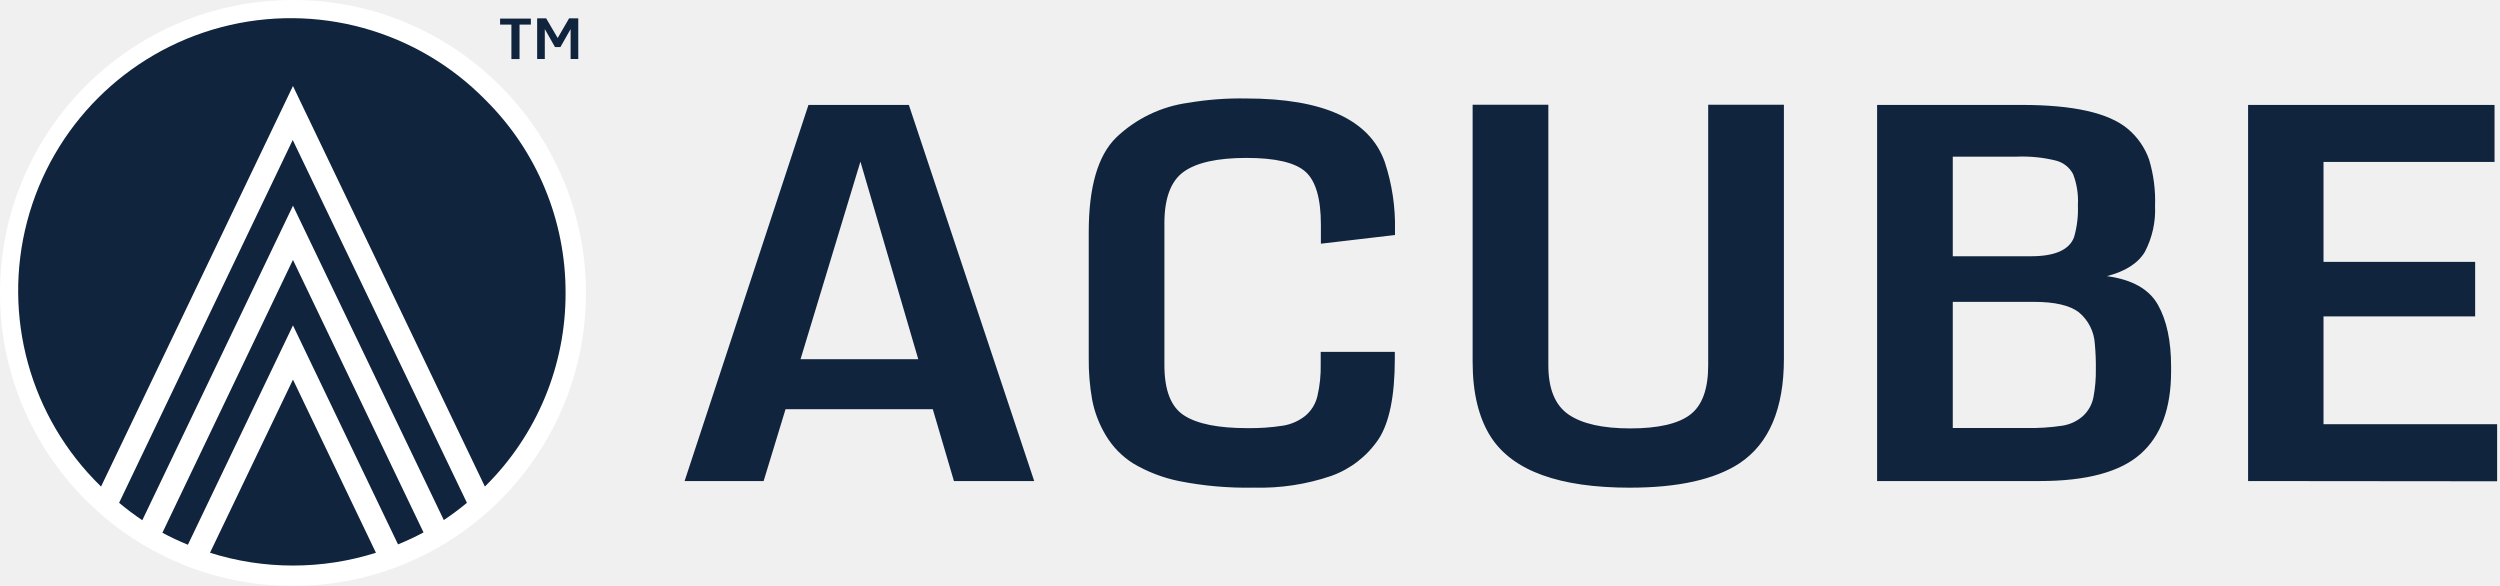
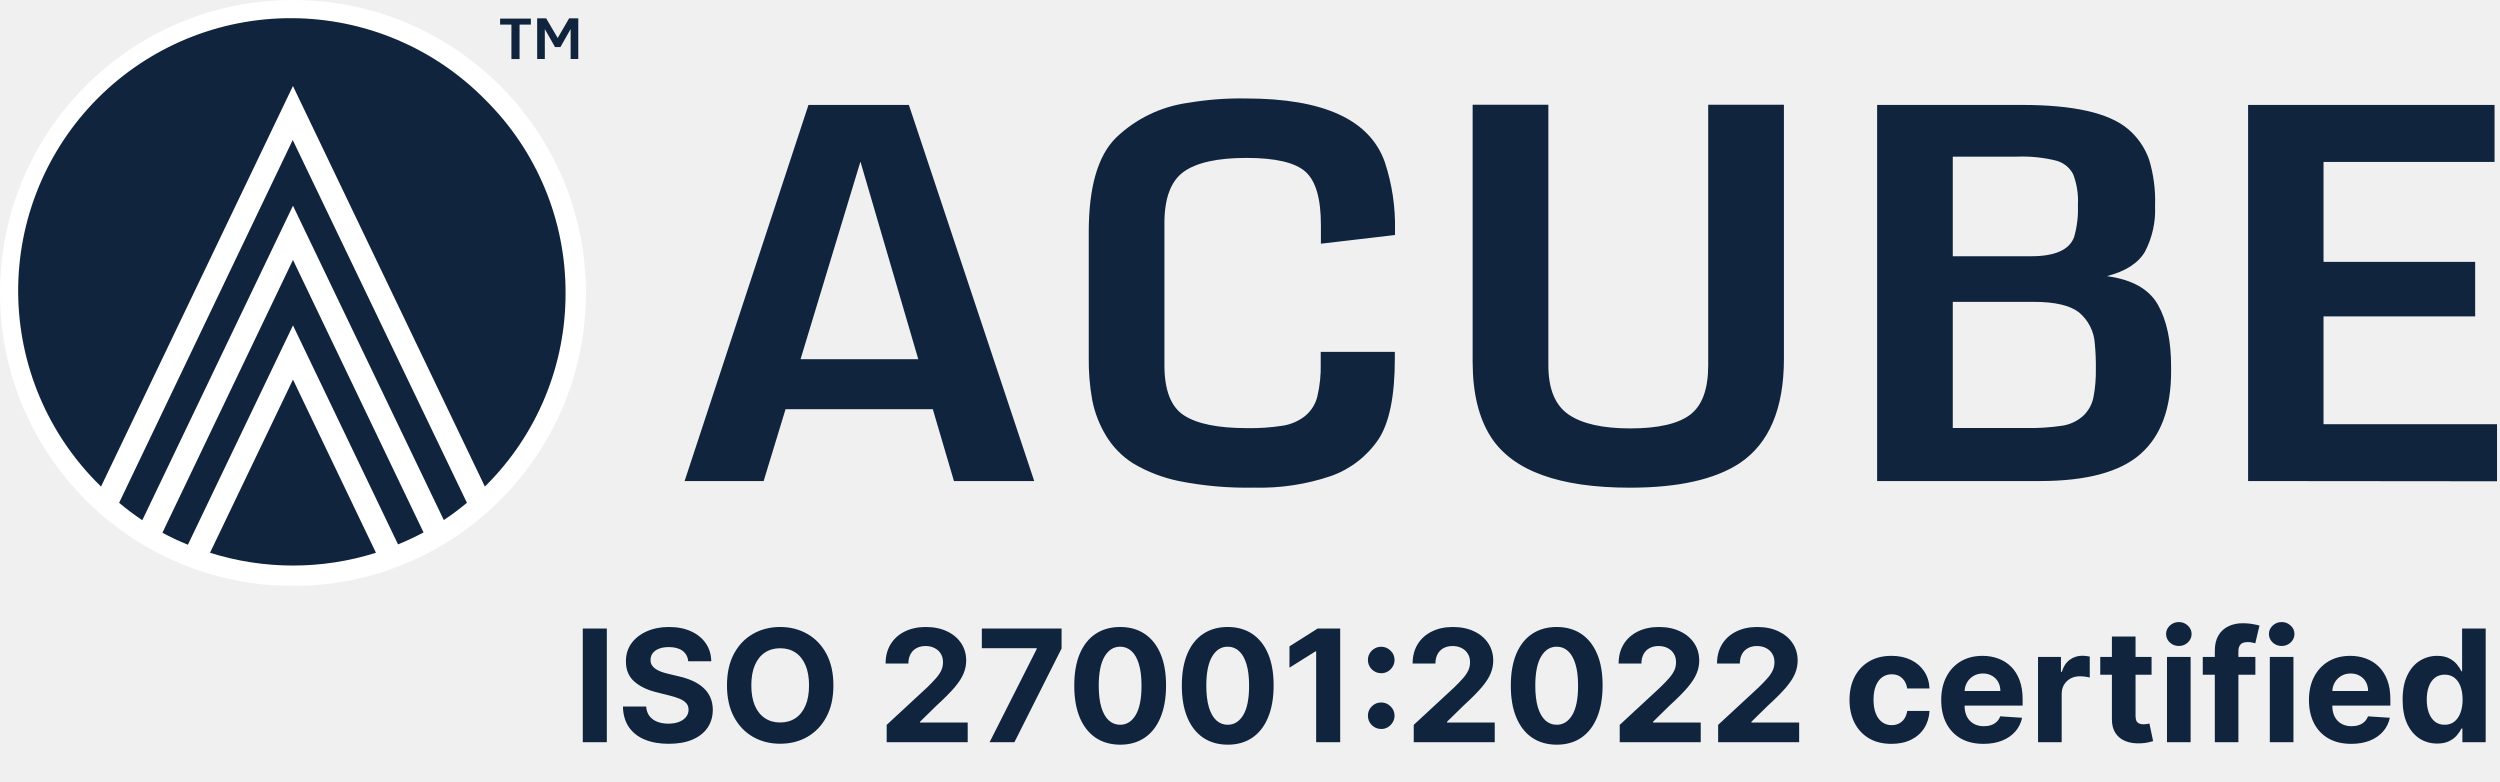
- <svg xmlns="http://www.w3.org/2000/svg" width="192" height="45" fill="none">
-   <g clip-path="url(#a)">
-     <path fill="#fff" d="M22.5 45C34.926 45 45 34.926 45 22.5S34.926 0 22.5 0 0 10.074 0 22.5 10.074 45 22.5 45Z" />
-     <path fill="#10243E" d="M43.436 22.5a20.785 20.785 0 0 1-6.133 14.804l-.064.064-14.74-30.762L7.76 37.368l-.064-.064A20.937 20.937 0 1 1 37.303 7.696 20.785 20.785 0 0 1 43.436 22.5Z" />
-     <path fill="#10243E" d="M35.86 38.616c-.569.472-1.16.914-1.775 1.324L22.5 15.799 10.928 39.954a21.482 21.482 0 0 1-1.78-1.338l13.333-27.865L35.86 38.616Z" />
-     <path fill="#10243E" d="M32.527 40.89c-.637.34-1.29.647-1.959.919L22.5 24.99 14.43 41.836a20.654 20.654 0 0 1-1.958-.92L22.5 19.963l10.027 20.927Z" />
-     <path fill="#10243E" d="M28.872 42.452a21.149 21.149 0 0 1-12.744 0l6.372-13.3 6.372 13.3ZM39.276 4.535V1.887h-.869v-.46h2.363v.46h-.869v2.648h-.625ZM41.253 4.533V1.406h.69l.887 1.513.878-1.513h.703v3.127h-.588v-2.3l-.782 1.38h-.418l-.782-1.38v2.3h-.588ZM52.577 36.944 62.09 8.058h7.71l9.627 28.886h-6.165l-1.623-5.517h-11.31l-1.682 5.517h-6.069Zm8.905-9.36h9.04L66.08 12.411l-4.598 15.171ZM96.304 37.45a26.632 26.632 0 0 1-5.761-.505 11.343 11.343 0 0 1-3.512-1.352 6.437 6.437 0 0 1-2.106-2.16 8.385 8.385 0 0 1-1.044-2.713 17.284 17.284 0 0 1-.266-3.25v-9.655c0-3.445.699-5.859 2.096-7.241a9.94 9.94 0 0 1 5.554-2.68 24.037 24.037 0 0 1 4.423-.332c5.961 0 9.516 1.63 10.666 4.892.558 1.69.822 3.462.781 5.241v.354l-5.691.667v-1.458c0-2.009-.396-3.37-1.187-4.073-.79-.703-2.298-1.057-4.528-1.057-2.23 0-3.839.358-4.823 1.066-.984.708-1.48 2.028-1.48 3.945v10.905c0 1.931.506 3.22 1.517 3.866 1.011.647 2.62.97 4.823.97a16.09 16.09 0 0 0 2.758-.188 3.675 3.675 0 0 0 1.701-.74c.472-.386.804-.916.947-1.508.193-.82.279-1.66.258-2.501v-.92h5.692v.524c0 2.86-.42 4.926-1.26 6.198a7.358 7.358 0 0 1-3.632 2.809 16.92 16.92 0 0 1-5.926.896ZM125.18 37.454c-5.425 0-8.981-1.29-10.666-3.871-.944-1.462-1.416-3.393-1.416-5.793V8.044h5.815v20.003c0 1.812.515 3.076 1.554 3.789 1.039.712 2.621 1.066 4.745 1.066s3.678-.354 4.597-1.057c.92-.704 1.38-1.959 1.38-3.798V8.044h5.815V27.55c0 3.837-1.135 6.513-3.406 8.027-1.907 1.25-4.713 1.876-8.418 1.876ZM144.162 36.944V8.058h11.117c3.963 0 6.675.613 8.137 1.839a5.447 5.447 0 0 1 1.632 2.35c.348 1.153.504 2.357.46 3.562a6.93 6.93 0 0 1-.781 3.531c-.525.878-1.495 1.503-2.92 1.867 1.931.26 3.237.991 3.917 2.193.681 1.201 1.019 2.793 1.016 4.776v.35c0 2.844-.783 4.957-2.349 6.34-1.566 1.382-4.136 2.075-7.71 2.078h-12.519Zm5.811-17.264h6.009c1.839 0 2.941-.489 3.306-1.466.23-.797.329-1.627.294-2.455a5.733 5.733 0 0 0-.363-2.377 2.06 2.06 0 0 0-1.32-1.048 10.747 10.747 0 0 0-2.993-.304h-4.933v7.65Zm0 13.19h5.637c.923.02 1.845-.038 2.758-.174a3.103 3.103 0 0 0 1.605-.745c.415-.385.697-.892.804-1.448.135-.712.197-1.436.184-2.161a17.7 17.7 0 0 0-.078-1.926 3.403 3.403 0 0 0-1.232-2.437c-.694-.529-1.839-.796-3.444-.796h-6.234v9.687ZM172.653 36.944V8.058h18.928v4.381h-13.135v7.673h11.646v4.189h-11.646v8.275h13.333v4.386l-19.126-.018Z" />
+ <svg xmlns="http://www.w3.org/2000/svg" width="192" height="60" viewBox="0 0 192 60" fill="none">
+   <g clip-path="url(#clip0_2348_30)">
+     <mask id="mask0_2348_30" style="mask-type:luminance" maskUnits="userSpaceOnUse" x="0" y="0" width="192" height="45">
+       <path d="M0 0H191.793V45H0V0Z" fill="white" />
+     </mask>
+     <g mask="url(#mask0_2348_30)">
+       <path d="M22.5 45C34.926 45 45 34.926 45 22.5C45 10.074 34.926 0 22.5 0C10.074 0 0 10.074 0 22.5C0 34.926 10.074 45 22.5 45Z" fill="white" />
+       <path d="M43.435 22.5C43.443 25.251 42.906 27.976 41.853 30.517C40.8 33.058 39.253 35.365 37.302 37.304L37.238 37.368L22.498 6.606L7.759 37.368L7.695 37.304C5.715 35.368 4.138 33.058 3.057 30.509C1.976 27.959 1.411 25.221 1.395 22.451C1.379 19.682 1.913 16.937 2.966 14.376C4.018 11.814 5.568 9.487 7.527 7.528C9.485 5.57 11.812 4.02 14.374 2.967C16.935 1.914 19.68 1.38 22.449 1.396C25.219 1.412 27.957 1.977 30.507 3.058C33.057 4.139 35.366 5.716 37.302 7.696C39.253 9.635 40.8 11.942 41.853 14.483C42.906 17.024 43.443 19.749 43.435 22.5Z" fill="#10243E" />
+       <path d="M35.86 38.616C35.291 39.088 34.7 39.53 34.085 39.94L22.5 15.799L10.928 39.954C10.312 39.539 9.718 39.093 9.148 38.616L22.481 10.751L35.86 38.616Z" fill="#10243E" />
+       <path d="M32.528 40.89C31.891 41.23 31.238 41.537 30.569 41.809L22.501 24.99L14.431 41.836C13.762 41.564 13.109 41.257 12.473 40.916L22.501 19.963L32.528 40.89Z" fill="#10243E" />
+       <path d="M28.873 42.452C24.726 43.762 20.276 43.762 16.129 42.452L22.501 29.152L28.873 42.452ZM39.277 4.535V1.887H38.408V1.427H40.771V1.887H39.902V4.535H39.277ZM41.254 4.533V1.406H41.944L42.831 2.919L43.709 1.406H44.412V4.533H43.824V2.233L43.042 3.613H42.624L41.842 2.233V4.533H41.254ZM52.578 36.944L62.091 8.058H69.801L79.428 36.944H73.263L71.64 31.427H60.33L58.648 36.944H52.578ZM61.483 27.584H70.523L66.081 12.411L61.483 27.582V27.584ZM96.305 37.45C94.372 37.491 92.44 37.322 90.544 36.945C89.306 36.693 88.119 36.236 87.032 35.593C86.169 35.05 85.447 34.31 84.926 33.433C84.423 32.596 84.069 31.678 83.882 30.72C83.691 29.648 83.602 28.559 83.616 27.47V17.815C83.616 14.37 84.315 11.956 85.712 10.574C87.232 9.114 89.177 8.176 91.266 7.894C92.727 7.647 94.207 7.536 95.689 7.562C101.65 7.562 105.205 9.192 106.355 12.454C106.913 14.144 107.177 15.916 107.136 17.695V18.049L101.445 18.716V17.258C101.445 15.249 101.049 13.888 100.258 13.185C99.468 12.482 97.96 12.128 95.73 12.128C93.5 12.128 91.891 12.486 90.907 13.194C89.923 13.902 89.427 15.222 89.427 17.139V28.044C89.427 29.975 89.933 31.264 90.944 31.91C91.955 32.557 93.564 32.88 95.767 32.88C96.69 32.897 97.613 32.834 98.525 32.692C99.146 32.595 99.731 32.34 100.226 31.952C100.698 31.566 101.03 31.036 101.173 30.444C101.366 29.624 101.452 28.784 101.431 27.943V27.023H107.123V27.547C107.123 30.407 106.703 32.473 105.863 33.745C104.983 35.045 103.71 36.029 102.231 36.554C100.325 37.203 98.318 37.506 96.305 37.45ZM125.181 37.454C119.756 37.454 116.2 36.164 114.515 33.583C113.571 32.121 113.099 30.19 113.099 27.79V8.044H118.914V28.047C118.914 29.859 119.429 31.123 120.468 31.836C121.507 32.548 123.089 32.902 125.213 32.902C127.337 32.902 128.891 32.548 129.81 31.845C130.73 31.141 131.19 29.886 131.19 28.047V8.044H137.005V27.55C137.005 31.387 135.87 34.063 133.599 35.577C131.692 36.827 128.886 37.454 125.181 37.454ZM144.163 36.944V8.058H155.28C159.243 8.058 161.955 8.671 163.417 9.897C164.161 10.521 164.724 11.332 165.049 12.247C165.397 13.4 165.553 14.604 165.509 15.809C165.566 17.034 165.296 18.253 164.728 19.34C164.203 20.218 163.233 20.843 161.808 21.207C163.739 21.467 165.045 22.198 165.725 23.4C166.406 24.601 166.744 26.193 166.741 28.176V28.526C166.741 31.37 165.958 33.483 164.392 34.866C162.826 36.248 160.256 36.941 156.682 36.944H144.163ZM149.974 19.68H155.983C157.822 19.68 158.924 19.191 159.289 18.214C159.519 17.417 159.618 16.587 159.583 15.759C159.631 14.95 159.508 14.14 159.22 13.382C159.086 13.124 158.899 12.897 158.672 12.717C158.444 12.536 158.181 12.406 157.9 12.334C156.921 12.093 155.914 11.991 154.907 12.03H149.974V19.68ZM149.974 32.87H155.611C156.534 32.89 157.456 32.832 158.369 32.696C158.965 32.609 159.523 32.35 159.974 31.951C160.389 31.566 160.671 31.059 160.778 30.503C160.913 29.791 160.975 29.067 160.962 28.342C160.971 27.699 160.945 27.056 160.884 26.416C160.858 25.947 160.735 25.488 160.523 25.069C160.311 24.649 160.014 24.278 159.652 23.979C158.958 23.45 157.813 23.183 156.208 23.183H149.974V32.87ZM172.654 36.944V8.058H191.582V12.439H178.447V20.112H190.093V24.301H178.447V32.576H191.78V36.962L172.654 36.944Z" fill="#10243E" />
+     </g>
  </g>
+   <path d="M46.604 48.273V57H44.758V48.273H46.604ZM52.856 50.783C52.822 50.439 52.676 50.172 52.417 49.981C52.159 49.791 51.808 49.696 51.365 49.696C51.064 49.696 50.809 49.739 50.602 49.824C50.395 49.906 50.235 50.021 50.125 50.169C50.017 50.317 49.963 50.484 49.963 50.672C49.957 50.828 49.99 50.965 50.061 51.081C50.135 51.197 50.235 51.298 50.363 51.383C50.491 51.466 50.639 51.538 50.806 51.601C50.974 51.66 51.153 51.712 51.343 51.754L52.127 51.942C52.508 52.027 52.858 52.141 53.176 52.283C53.494 52.425 53.77 52.599 54.002 52.807C54.235 53.014 54.416 53.258 54.544 53.54C54.674 53.821 54.741 54.144 54.744 54.507C54.741 55.041 54.605 55.504 54.335 55.896C54.068 56.285 53.681 56.588 53.176 56.804C52.673 57.017 52.066 57.124 51.356 57.124C50.652 57.124 50.038 57.016 49.515 56.8C48.995 56.584 48.589 56.264 48.297 55.841C48.007 55.415 47.855 54.888 47.841 54.26H49.626C49.646 54.553 49.73 54.797 49.877 54.993C50.028 55.186 50.228 55.332 50.478 55.432C50.731 55.528 51.017 55.577 51.335 55.577C51.647 55.577 51.919 55.531 52.149 55.44C52.382 55.349 52.562 55.223 52.69 55.061C52.818 54.899 52.882 54.713 52.882 54.503C52.882 54.307 52.824 54.142 52.707 54.008C52.593 53.875 52.426 53.761 52.204 53.668C51.985 53.574 51.717 53.489 51.399 53.412L50.449 53.173C49.713 52.994 49.132 52.715 48.706 52.334C48.279 51.953 48.068 51.44 48.071 50.795C48.068 50.267 48.209 49.805 48.492 49.41C48.779 49.016 49.173 48.707 49.673 48.486C50.173 48.264 50.741 48.153 51.377 48.153C52.025 48.153 52.591 48.264 53.074 48.486C53.559 48.707 53.937 49.016 54.207 49.41C54.477 49.805 54.616 50.263 54.625 50.783H52.856ZM64.005 52.636C64.005 53.588 63.825 54.398 63.464 55.065C63.106 55.733 62.617 56.243 61.998 56.595C61.381 56.945 60.688 57.119 59.918 57.119C59.143 57.119 58.447 56.943 57.83 56.591C57.214 56.239 56.727 55.729 56.369 55.061C56.011 54.394 55.832 53.585 55.832 52.636C55.832 51.685 56.011 50.875 56.369 50.207C56.727 49.54 57.214 49.031 57.83 48.682C58.447 48.33 59.143 48.153 59.918 48.153C60.688 48.153 61.381 48.33 61.998 48.682C62.617 49.031 63.106 49.54 63.464 50.207C63.825 50.875 64.005 51.685 64.005 52.636ZM62.134 52.636C62.134 52.02 62.042 51.5 61.857 51.077C61.675 50.653 61.418 50.332 61.086 50.114C60.754 49.895 60.364 49.785 59.918 49.785C59.472 49.785 59.083 49.895 58.751 50.114C58.418 50.332 58.16 50.653 57.975 51.077C57.793 51.5 57.702 52.02 57.702 52.636C57.702 53.253 57.793 53.773 57.975 54.196C58.16 54.619 58.418 54.94 58.751 55.159C59.083 55.378 59.472 55.487 59.918 55.487C60.364 55.487 60.754 55.378 61.086 55.159C61.418 54.94 61.675 54.619 61.857 54.196C62.042 53.773 62.134 53.253 62.134 52.636ZM68.098 57V55.67L71.204 52.794C71.469 52.538 71.69 52.308 71.869 52.104C72.051 51.899 72.189 51.699 72.283 51.503C72.376 51.304 72.423 51.09 72.423 50.859C72.423 50.604 72.365 50.383 72.249 50.199C72.132 50.011 71.973 49.868 71.771 49.769C71.57 49.666 71.341 49.615 71.085 49.615C70.818 49.615 70.585 49.669 70.386 49.777C70.188 49.885 70.034 50.04 69.926 50.242C69.818 50.443 69.764 50.683 69.764 50.962H68.013C68.013 50.391 68.142 49.895 68.401 49.474C68.659 49.054 69.021 48.729 69.487 48.499C69.953 48.269 70.49 48.153 71.098 48.153C71.723 48.153 72.267 48.264 72.73 48.486C73.196 48.705 73.558 49.008 73.817 49.398C74.075 49.787 74.204 50.233 74.204 50.736C74.204 51.065 74.139 51.391 74.008 51.712C73.881 52.033 73.652 52.389 73.322 52.781C72.993 53.17 72.528 53.638 71.929 54.183L70.655 55.432V55.492H74.32V57H68.098ZM76.002 57L79.62 49.841V49.781H75.405V48.273H81.529V49.803L77.907 57H76.002ZM86.028 57.192C85.295 57.189 84.664 57.008 84.136 56.651C83.61 56.293 83.205 55.774 82.921 55.095C82.64 54.416 82.501 53.599 82.504 52.645C82.504 51.693 82.644 50.882 82.925 50.212C83.21 49.541 83.614 49.031 84.14 48.682C84.668 48.33 85.298 48.153 86.028 48.153C86.758 48.153 87.386 48.33 87.911 48.682C88.44 49.034 88.846 49.545 89.13 50.216C89.414 50.883 89.555 51.693 89.552 52.645C89.552 53.602 89.41 54.42 89.126 55.099C88.844 55.778 88.441 56.297 87.915 56.655C87.39 57.013 86.761 57.192 86.028 57.192ZM86.028 55.662C86.528 55.662 86.927 55.41 87.225 54.908C87.523 54.405 87.671 53.651 87.668 52.645C87.668 51.983 87.6 51.432 87.464 50.992C87.33 50.551 87.14 50.22 86.893 49.999C86.648 49.777 86.36 49.666 86.028 49.666C85.531 49.666 85.133 49.915 84.835 50.412C84.536 50.909 84.386 51.653 84.383 52.645C84.383 53.315 84.45 53.875 84.583 54.324C84.719 54.77 84.911 55.105 85.158 55.33C85.406 55.551 85.695 55.662 86.028 55.662ZM94.289 57.192C93.556 57.189 92.926 57.008 92.397 56.651C91.872 56.293 91.467 55.774 91.183 55.095C90.902 54.416 90.762 53.599 90.765 52.645C90.765 51.693 90.906 50.882 91.187 50.212C91.471 49.541 91.876 49.031 92.402 48.682C92.93 48.33 93.559 48.153 94.289 48.153C95.019 48.153 95.647 48.33 96.173 48.682C96.701 49.034 97.108 49.545 97.392 50.216C97.676 50.883 97.816 51.693 97.814 52.645C97.814 53.602 97.671 54.42 97.387 55.099C97.106 55.778 96.703 56.297 96.177 56.655C95.652 57.013 95.022 57.192 94.289 57.192ZM94.289 55.662C94.789 55.662 95.189 55.41 95.487 54.908C95.785 54.405 95.933 53.651 95.93 52.645C95.93 51.983 95.862 51.432 95.725 50.992C95.592 50.551 95.402 50.22 95.154 49.999C94.91 49.777 94.622 49.666 94.289 49.666C93.792 49.666 93.394 49.915 93.096 50.412C92.798 50.909 92.647 51.653 92.644 52.645C92.644 53.315 92.711 53.875 92.845 54.324C92.981 54.77 93.173 55.105 93.42 55.33C93.667 55.551 93.957 55.662 94.289 55.662ZM102.926 48.273V57H101.081V50.024H101.03L99.031 51.277V49.641L101.192 48.273H102.926ZM106.078 55.986C105.797 55.986 105.556 55.886 105.354 55.688C105.155 55.489 105.056 55.247 105.056 54.963C105.056 54.685 105.155 54.446 105.354 54.247C105.556 54.048 105.797 53.949 106.078 53.949C106.351 53.949 106.59 54.048 106.794 54.247C106.999 54.446 107.101 54.685 107.101 54.963C107.101 55.151 107.053 55.322 106.956 55.479C106.863 55.632 106.739 55.756 106.586 55.849C106.432 55.94 106.263 55.986 106.078 55.986ZM106.078 51.703C105.797 51.703 105.556 51.604 105.354 51.405C105.155 51.206 105.056 50.965 105.056 50.68C105.056 50.402 105.155 50.165 105.354 49.969C105.556 49.77 105.797 49.67 106.078 49.67C106.351 49.67 106.59 49.77 106.794 49.969C106.999 50.165 107.101 50.402 107.101 50.68C107.101 50.871 107.053 51.044 106.956 51.2C106.863 51.354 106.739 51.476 106.586 51.567C106.432 51.658 106.263 51.703 106.078 51.703ZM108.575 57V55.67L111.681 52.794C111.945 52.538 112.167 52.308 112.346 52.104C112.528 51.899 112.665 51.699 112.759 51.503C112.853 51.304 112.9 51.09 112.9 50.859C112.9 50.604 112.842 50.383 112.725 50.199C112.609 50.011 112.45 49.868 112.248 49.769C112.046 49.666 111.817 49.615 111.562 49.615C111.295 49.615 111.062 49.669 110.863 49.777C110.664 49.885 110.511 50.04 110.403 50.242C110.295 50.443 110.241 50.683 110.241 50.962H108.489C108.489 50.391 108.619 49.895 108.877 49.474C109.136 49.054 109.498 48.729 109.964 48.499C110.43 48.269 110.967 48.153 111.575 48.153C112.2 48.153 112.744 48.264 113.207 48.486C113.673 48.705 114.035 49.008 114.293 49.398C114.552 49.787 114.681 50.233 114.681 50.736C114.681 51.065 114.616 51.391 114.485 51.712C114.357 52.033 114.129 52.389 113.799 52.781C113.469 53.17 113.005 53.638 112.406 54.183L111.131 55.432V55.492H114.796V57H108.575ZM119.555 57.192C118.822 57.189 118.191 57.008 117.663 56.651C117.137 56.293 116.733 55.774 116.449 55.095C116.167 54.416 116.028 53.599 116.031 52.645C116.031 51.693 116.172 50.882 116.453 50.212C116.737 49.541 117.142 49.031 117.667 48.682C118.196 48.33 118.825 48.153 119.555 48.153C120.285 48.153 120.913 48.33 121.439 48.682C121.967 49.034 122.373 49.545 122.657 50.216C122.941 50.883 123.082 51.693 123.079 52.645C123.079 53.602 122.937 54.42 122.653 55.099C122.372 55.778 121.968 56.297 121.443 56.655C120.917 57.013 120.288 57.192 119.555 57.192ZM119.555 55.662C120.055 55.662 120.454 55.41 120.752 54.908C121.051 54.405 121.199 53.651 121.196 52.645C121.196 51.983 121.127 51.432 120.991 50.992C120.858 50.551 120.667 50.22 120.42 49.999C120.176 49.777 119.887 49.666 119.555 49.666C119.058 49.666 118.66 49.915 118.362 50.412C118.064 50.909 117.913 51.653 117.91 52.645C117.91 53.315 117.977 53.875 118.11 54.324C118.247 54.77 118.439 55.105 118.686 55.33C118.933 55.551 119.223 55.662 119.555 55.662ZM124.395 57V55.67L127.501 52.794C127.766 52.538 127.987 52.308 128.166 52.104C128.348 51.899 128.486 51.699 128.58 51.503C128.673 51.304 128.72 51.09 128.72 50.859C128.72 50.604 128.662 50.383 128.545 50.199C128.429 50.011 128.27 49.868 128.068 49.769C127.866 49.666 127.638 49.615 127.382 49.615C127.115 49.615 126.882 49.669 126.683 49.777C126.484 49.885 126.331 50.04 126.223 50.242C126.115 50.443 126.061 50.683 126.061 50.962H124.31C124.31 50.391 124.439 49.895 124.697 49.474C124.956 49.054 125.318 48.729 125.784 48.499C126.25 48.269 126.787 48.153 127.395 48.153C128.02 48.153 128.564 48.264 129.027 48.486C129.493 48.705 129.855 49.008 130.114 49.398C130.372 49.787 130.501 50.233 130.501 50.736C130.501 51.065 130.436 51.391 130.305 51.712C130.178 52.033 129.949 52.389 129.619 52.781C129.29 53.17 128.825 53.638 128.226 54.183L126.952 55.432V55.492H130.616V57H124.395ZM131.953 57V55.67L135.06 52.794C135.324 52.538 135.546 52.308 135.725 52.104C135.907 51.899 136.044 51.699 136.138 51.503C136.232 51.304 136.279 51.09 136.279 50.859C136.279 50.604 136.221 50.383 136.104 50.199C135.988 50.011 135.828 49.868 135.627 49.769C135.425 49.666 135.196 49.615 134.941 49.615C134.674 49.615 134.441 49.669 134.242 49.777C134.043 49.885 133.89 50.04 133.782 50.242C133.674 50.443 133.62 50.683 133.62 50.962H131.868C131.868 50.391 131.998 49.895 132.256 49.474C132.515 49.054 132.877 48.729 133.343 48.499C133.809 48.269 134.346 48.153 134.953 48.153C135.578 48.153 136.123 48.264 136.586 48.486C137.051 48.705 137.414 49.008 137.672 49.398C137.931 49.787 138.06 50.233 138.06 50.736C138.06 51.065 137.995 51.391 137.864 51.712C137.736 52.033 137.507 52.389 137.178 52.781C136.848 53.17 136.384 53.638 135.784 54.183L134.51 55.432V55.492H138.175V57H131.953ZM145.264 57.128C144.593 57.128 144.017 56.986 143.534 56.702C143.054 56.415 142.684 56.017 142.426 55.508C142.17 55 142.042 54.415 142.042 53.753C142.042 53.082 142.172 52.494 142.43 51.989C142.691 51.48 143.062 51.084 143.542 50.8C144.022 50.513 144.593 50.369 145.255 50.369C145.826 50.369 146.326 50.473 146.755 50.68C147.184 50.888 147.524 51.179 147.774 51.554C148.024 51.929 148.162 52.369 148.187 52.875H146.474C146.426 52.548 146.298 52.285 146.091 52.087C145.886 51.885 145.618 51.784 145.285 51.784C145.004 51.784 144.758 51.861 144.548 52.014C144.341 52.165 144.179 52.385 144.062 52.675C143.946 52.965 143.887 53.315 143.887 53.727C143.887 54.145 143.944 54.5 144.058 54.793C144.174 55.085 144.338 55.308 144.548 55.462C144.758 55.615 145.004 55.692 145.285 55.692C145.493 55.692 145.679 55.649 145.843 55.564C146.011 55.479 146.149 55.355 146.257 55.193C146.368 55.028 146.44 54.831 146.474 54.601H148.187C148.159 55.101 148.022 55.541 147.778 55.922C147.537 56.3 147.203 56.595 146.777 56.808C146.35 57.021 145.846 57.128 145.264 57.128ZM152.332 57.128C151.659 57.128 151.08 56.992 150.594 56.719C150.111 56.443 149.739 56.054 149.477 55.551C149.216 55.045 149.085 54.447 149.085 53.757C149.085 53.084 149.216 52.493 149.477 51.984C149.739 51.476 150.107 51.08 150.581 50.795C151.058 50.511 151.618 50.369 152.26 50.369C152.692 50.369 153.094 50.439 153.466 50.578C153.841 50.715 154.168 50.92 154.446 51.196C154.727 51.472 154.946 51.818 155.102 52.236C155.259 52.651 155.337 53.136 155.337 53.693V54.192H149.81V53.067H153.628C153.628 52.805 153.571 52.574 153.457 52.372C153.344 52.17 153.186 52.013 152.984 51.899C152.786 51.783 152.554 51.724 152.29 51.724C152.014 51.724 151.77 51.788 151.557 51.916C151.347 52.041 151.182 52.21 151.062 52.423C150.943 52.633 150.882 52.868 150.879 53.126V54.196C150.879 54.52 150.939 54.8 151.058 55.035C151.18 55.271 151.352 55.453 151.574 55.581C151.795 55.709 152.058 55.773 152.362 55.773C152.564 55.773 152.749 55.744 152.916 55.688C153.084 55.631 153.227 55.545 153.347 55.432C153.466 55.318 153.557 55.179 153.619 55.014L155.298 55.125C155.213 55.528 155.038 55.881 154.774 56.182C154.513 56.48 154.175 56.713 153.76 56.881C153.348 57.045 152.872 57.128 152.332 57.128ZM156.521 57V50.455H158.281V51.597H158.349C158.469 51.19 158.669 50.883 158.95 50.676C159.232 50.466 159.555 50.361 159.922 50.361C160.013 50.361 160.111 50.367 160.216 50.378C160.321 50.389 160.413 50.405 160.493 50.425V52.035C160.408 52.01 160.29 51.987 160.139 51.967C159.989 51.947 159.851 51.938 159.726 51.938C159.459 51.938 159.22 51.996 159.01 52.112C158.803 52.226 158.638 52.385 158.516 52.59C158.396 52.794 158.337 53.03 158.337 53.297V57H156.521ZM165.241 50.455V51.818H161.299V50.455H165.241ZM162.194 48.886H164.01V54.989C164.01 55.156 164.035 55.287 164.086 55.381C164.137 55.472 164.208 55.535 164.299 55.572C164.393 55.609 164.501 55.628 164.623 55.628C164.708 55.628 164.794 55.621 164.879 55.606C164.964 55.59 165.029 55.577 165.075 55.568L165.36 56.919C165.27 56.947 165.142 56.98 164.977 57.017C164.812 57.057 164.612 57.081 164.376 57.09C163.939 57.106 163.555 57.048 163.225 56.915C162.899 56.781 162.645 56.574 162.463 56.293C162.281 56.011 162.191 55.656 162.194 55.227V48.886ZM166.424 57V50.455H168.239V57H166.424ZM167.336 49.611C167.066 49.611 166.834 49.521 166.641 49.342C166.451 49.16 166.355 48.943 166.355 48.69C166.355 48.44 166.451 48.226 166.641 48.047C166.834 47.865 167.066 47.774 167.336 47.774C167.605 47.774 167.836 47.865 168.026 48.047C168.219 48.226 168.316 48.44 168.316 48.69C168.316 48.943 168.219 49.16 168.026 49.342C167.836 49.521 167.605 49.611 167.336 49.611ZM173.213 50.455V51.818H169.173V50.455H173.213ZM170.098 57V49.981C170.098 49.507 170.19 49.114 170.375 48.801C170.562 48.489 170.818 48.254 171.142 48.098C171.466 47.942 171.834 47.864 172.246 47.864C172.524 47.864 172.778 47.885 173.009 47.928C173.241 47.97 173.415 48.008 173.528 48.043L173.205 49.406C173.134 49.383 173.045 49.362 172.94 49.342C172.838 49.322 172.733 49.312 172.625 49.312C172.358 49.312 172.172 49.375 172.067 49.5C171.962 49.622 171.909 49.794 171.909 50.016V57H170.098ZM174.322 57V50.455H176.137V57H174.322ZM175.234 49.611C174.964 49.611 174.733 49.521 174.539 49.342C174.349 49.16 174.254 48.943 174.254 48.69C174.254 48.44 174.349 48.226 174.539 48.047C174.733 47.865 174.964 47.774 175.234 47.774C175.504 47.774 175.734 47.865 175.924 48.047C176.118 48.226 176.214 48.44 176.214 48.69C176.214 48.943 176.118 49.16 175.924 49.342C175.734 49.521 175.504 49.611 175.234 49.611ZM180.575 57.128C179.901 57.128 179.322 56.992 178.836 56.719C178.353 56.443 177.981 56.054 177.719 55.551C177.458 55.045 177.327 54.447 177.327 53.757C177.327 53.084 177.458 52.493 177.719 51.984C177.981 51.476 178.349 51.08 178.823 50.795C179.3 50.511 179.86 50.369 180.502 50.369C180.934 50.369 181.336 50.439 181.708 50.578C182.083 50.715 182.41 50.92 182.688 51.196C182.969 51.472 183.188 51.818 183.344 52.236C183.501 52.651 183.579 53.136 183.579 53.693V54.192H178.052V53.067H181.87C181.87 52.805 181.813 52.574 181.7 52.372C181.586 52.17 181.428 52.013 181.227 51.899C181.028 51.783 180.796 51.724 180.532 51.724C180.256 51.724 180.012 51.788 179.799 51.916C179.589 52.041 179.424 52.21 179.305 52.423C179.185 52.633 179.124 52.868 179.121 53.126V54.196C179.121 54.52 179.181 54.8 179.3 55.035C179.423 55.271 179.594 55.453 179.816 55.581C180.038 55.709 180.3 55.773 180.604 55.773C180.806 55.773 180.991 55.744 181.158 55.688C181.326 55.631 181.469 55.545 181.589 55.432C181.708 55.318 181.799 55.179 181.862 55.014L183.54 55.125C183.455 55.528 183.281 55.881 183.016 56.182C182.755 56.48 182.417 56.713 182.002 56.881C181.59 57.045 181.114 57.128 180.575 57.128ZM187.175 57.106C186.678 57.106 186.228 56.979 185.825 56.723C185.424 56.465 185.106 56.085 184.87 55.585C184.637 55.082 184.521 54.466 184.521 53.736C184.521 52.986 184.641 52.362 184.883 51.865C185.124 51.365 185.445 50.992 185.846 50.744C186.249 50.494 186.691 50.369 187.171 50.369C187.538 50.369 187.843 50.432 188.087 50.557C188.335 50.679 188.533 50.832 188.684 51.017C188.837 51.199 188.954 51.378 189.033 51.554H189.089V48.273H190.9V57H189.11V55.952H189.033C188.948 56.133 188.827 56.314 188.671 56.493C188.518 56.669 188.317 56.815 188.07 56.932C187.826 57.048 187.528 57.106 187.175 57.106ZM187.751 55.662C188.043 55.662 188.29 55.582 188.492 55.423C188.697 55.261 188.853 55.035 188.961 54.746C189.072 54.456 189.127 54.117 189.127 53.727C189.127 53.338 189.073 53 188.965 52.713C188.857 52.426 188.701 52.205 188.496 52.048C188.292 51.892 188.043 51.814 187.751 51.814C187.452 51.814 187.201 51.895 186.996 52.057C186.792 52.219 186.637 52.443 186.532 52.73C186.427 53.017 186.374 53.349 186.374 53.727C186.374 54.108 186.427 54.445 186.532 54.737C186.64 55.027 186.795 55.254 186.996 55.419C187.201 55.581 187.452 55.662 187.751 55.662Z" fill="#10243E" />
  <defs>
-     <clipPath id="a">
-       <path fill="#fff" d="M0 0h191.793v45H0z" />
+     <clipPath id="clip0_2348_30">
+       <rect width="192" height="45" fill="white" />
    </clipPath>
  </defs>
</svg>
